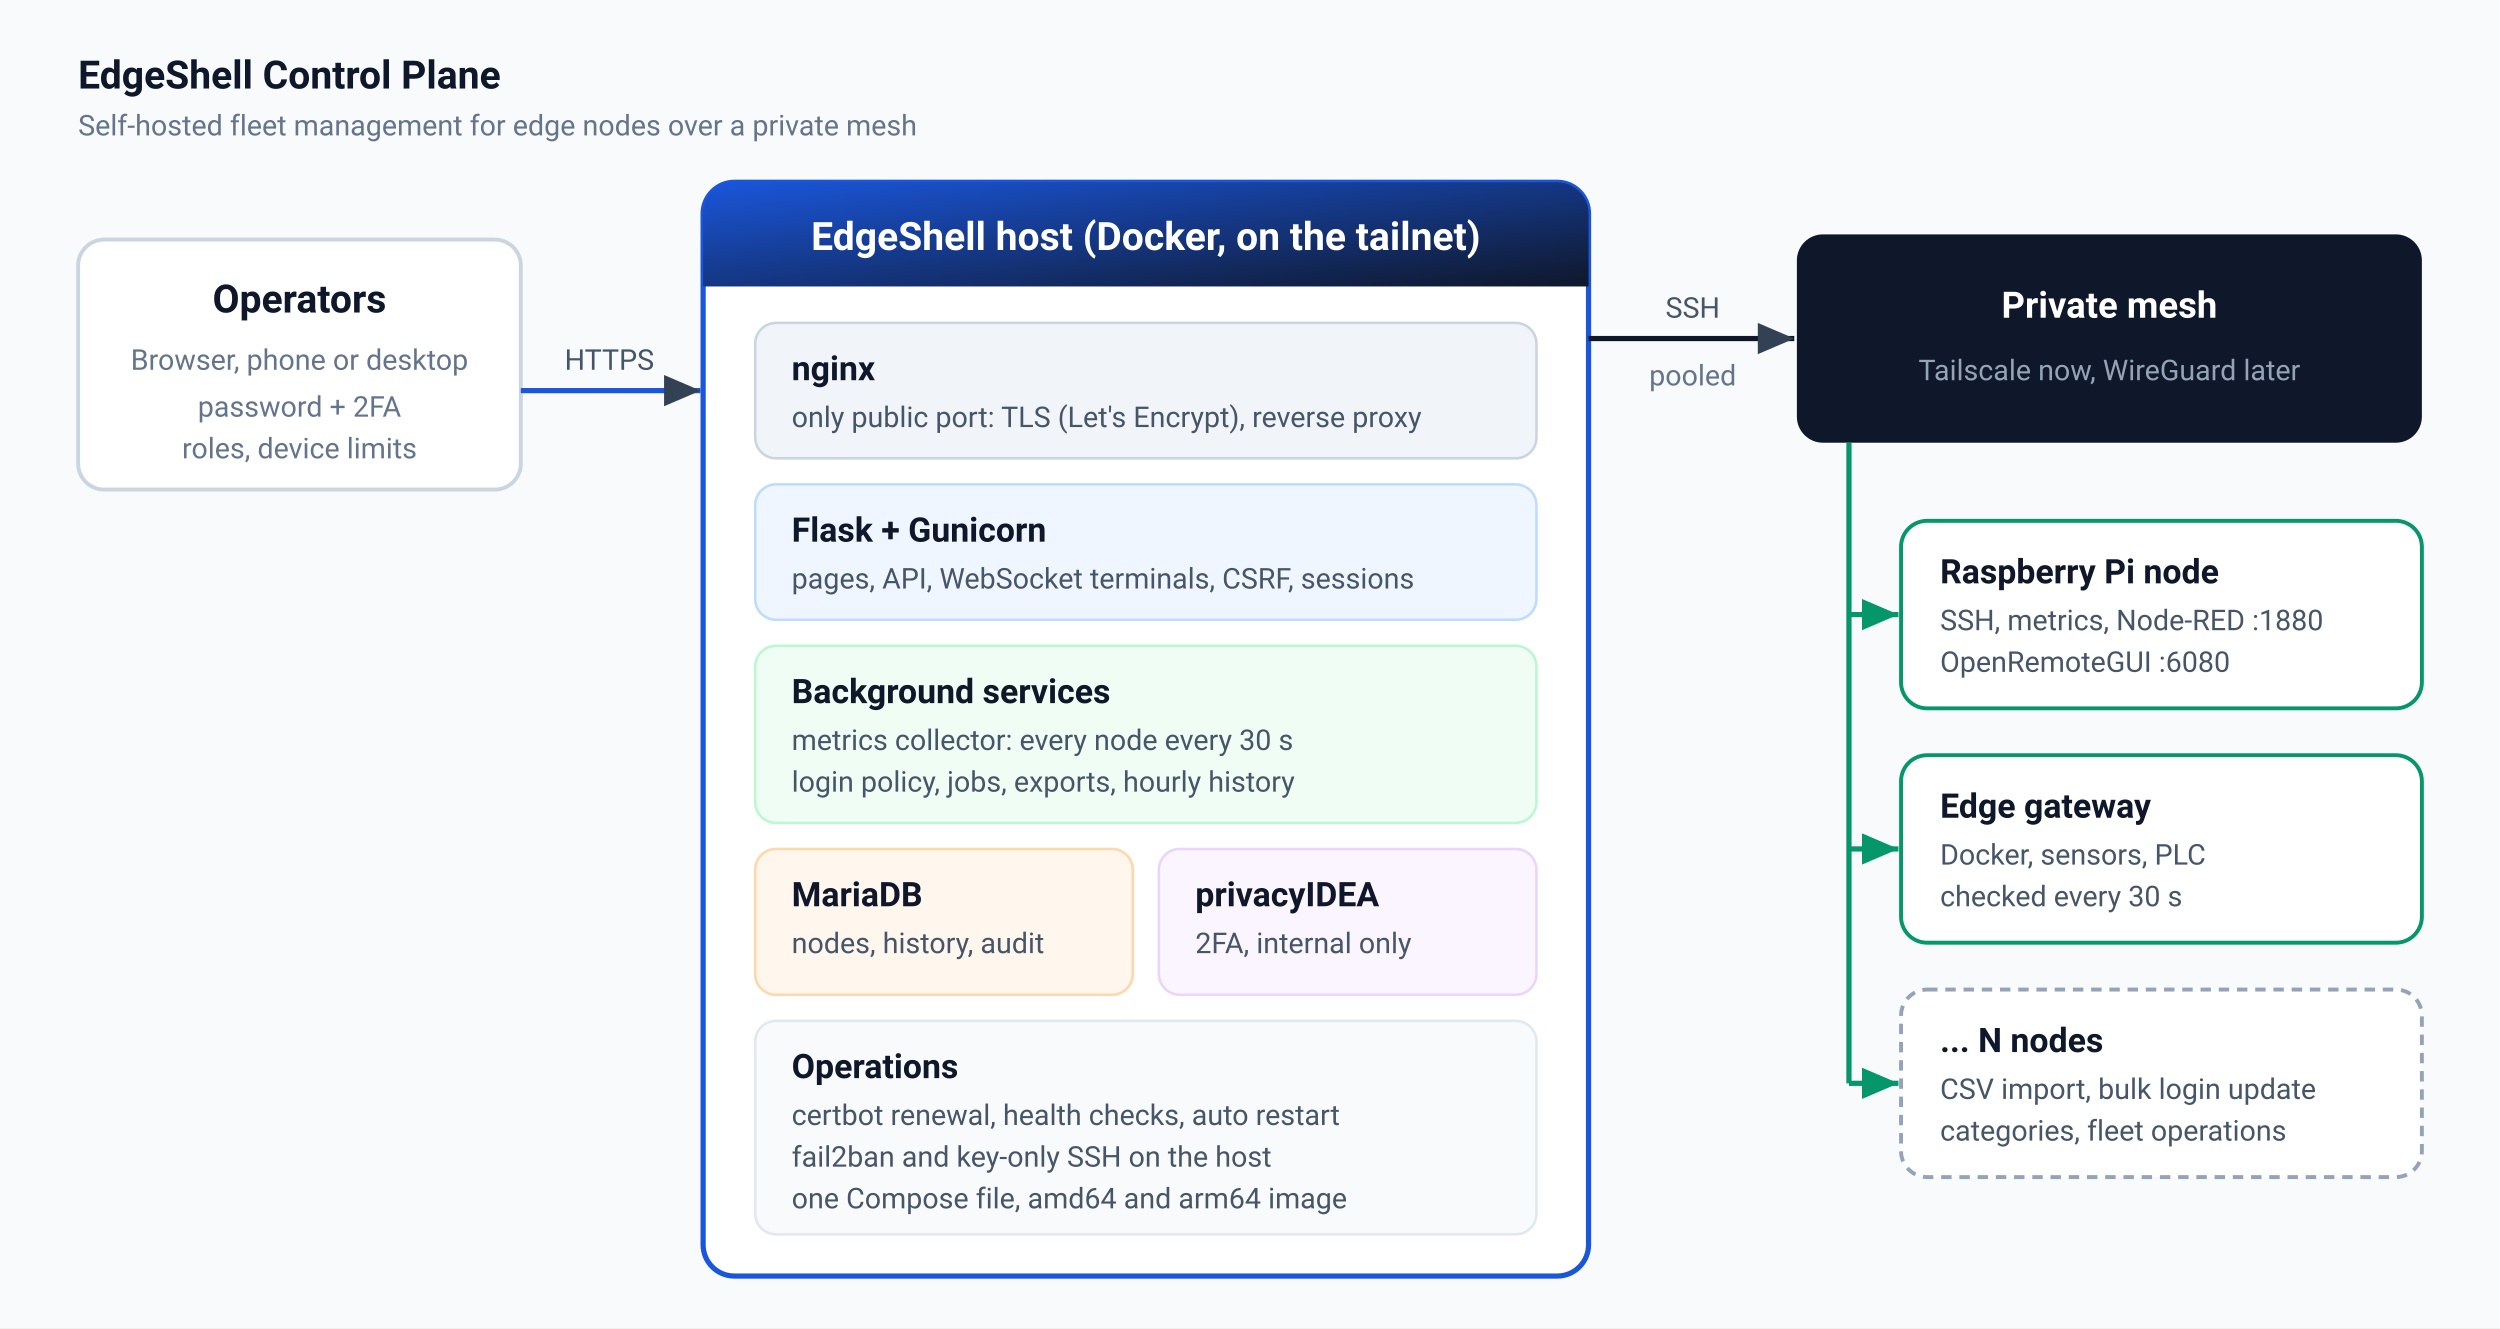
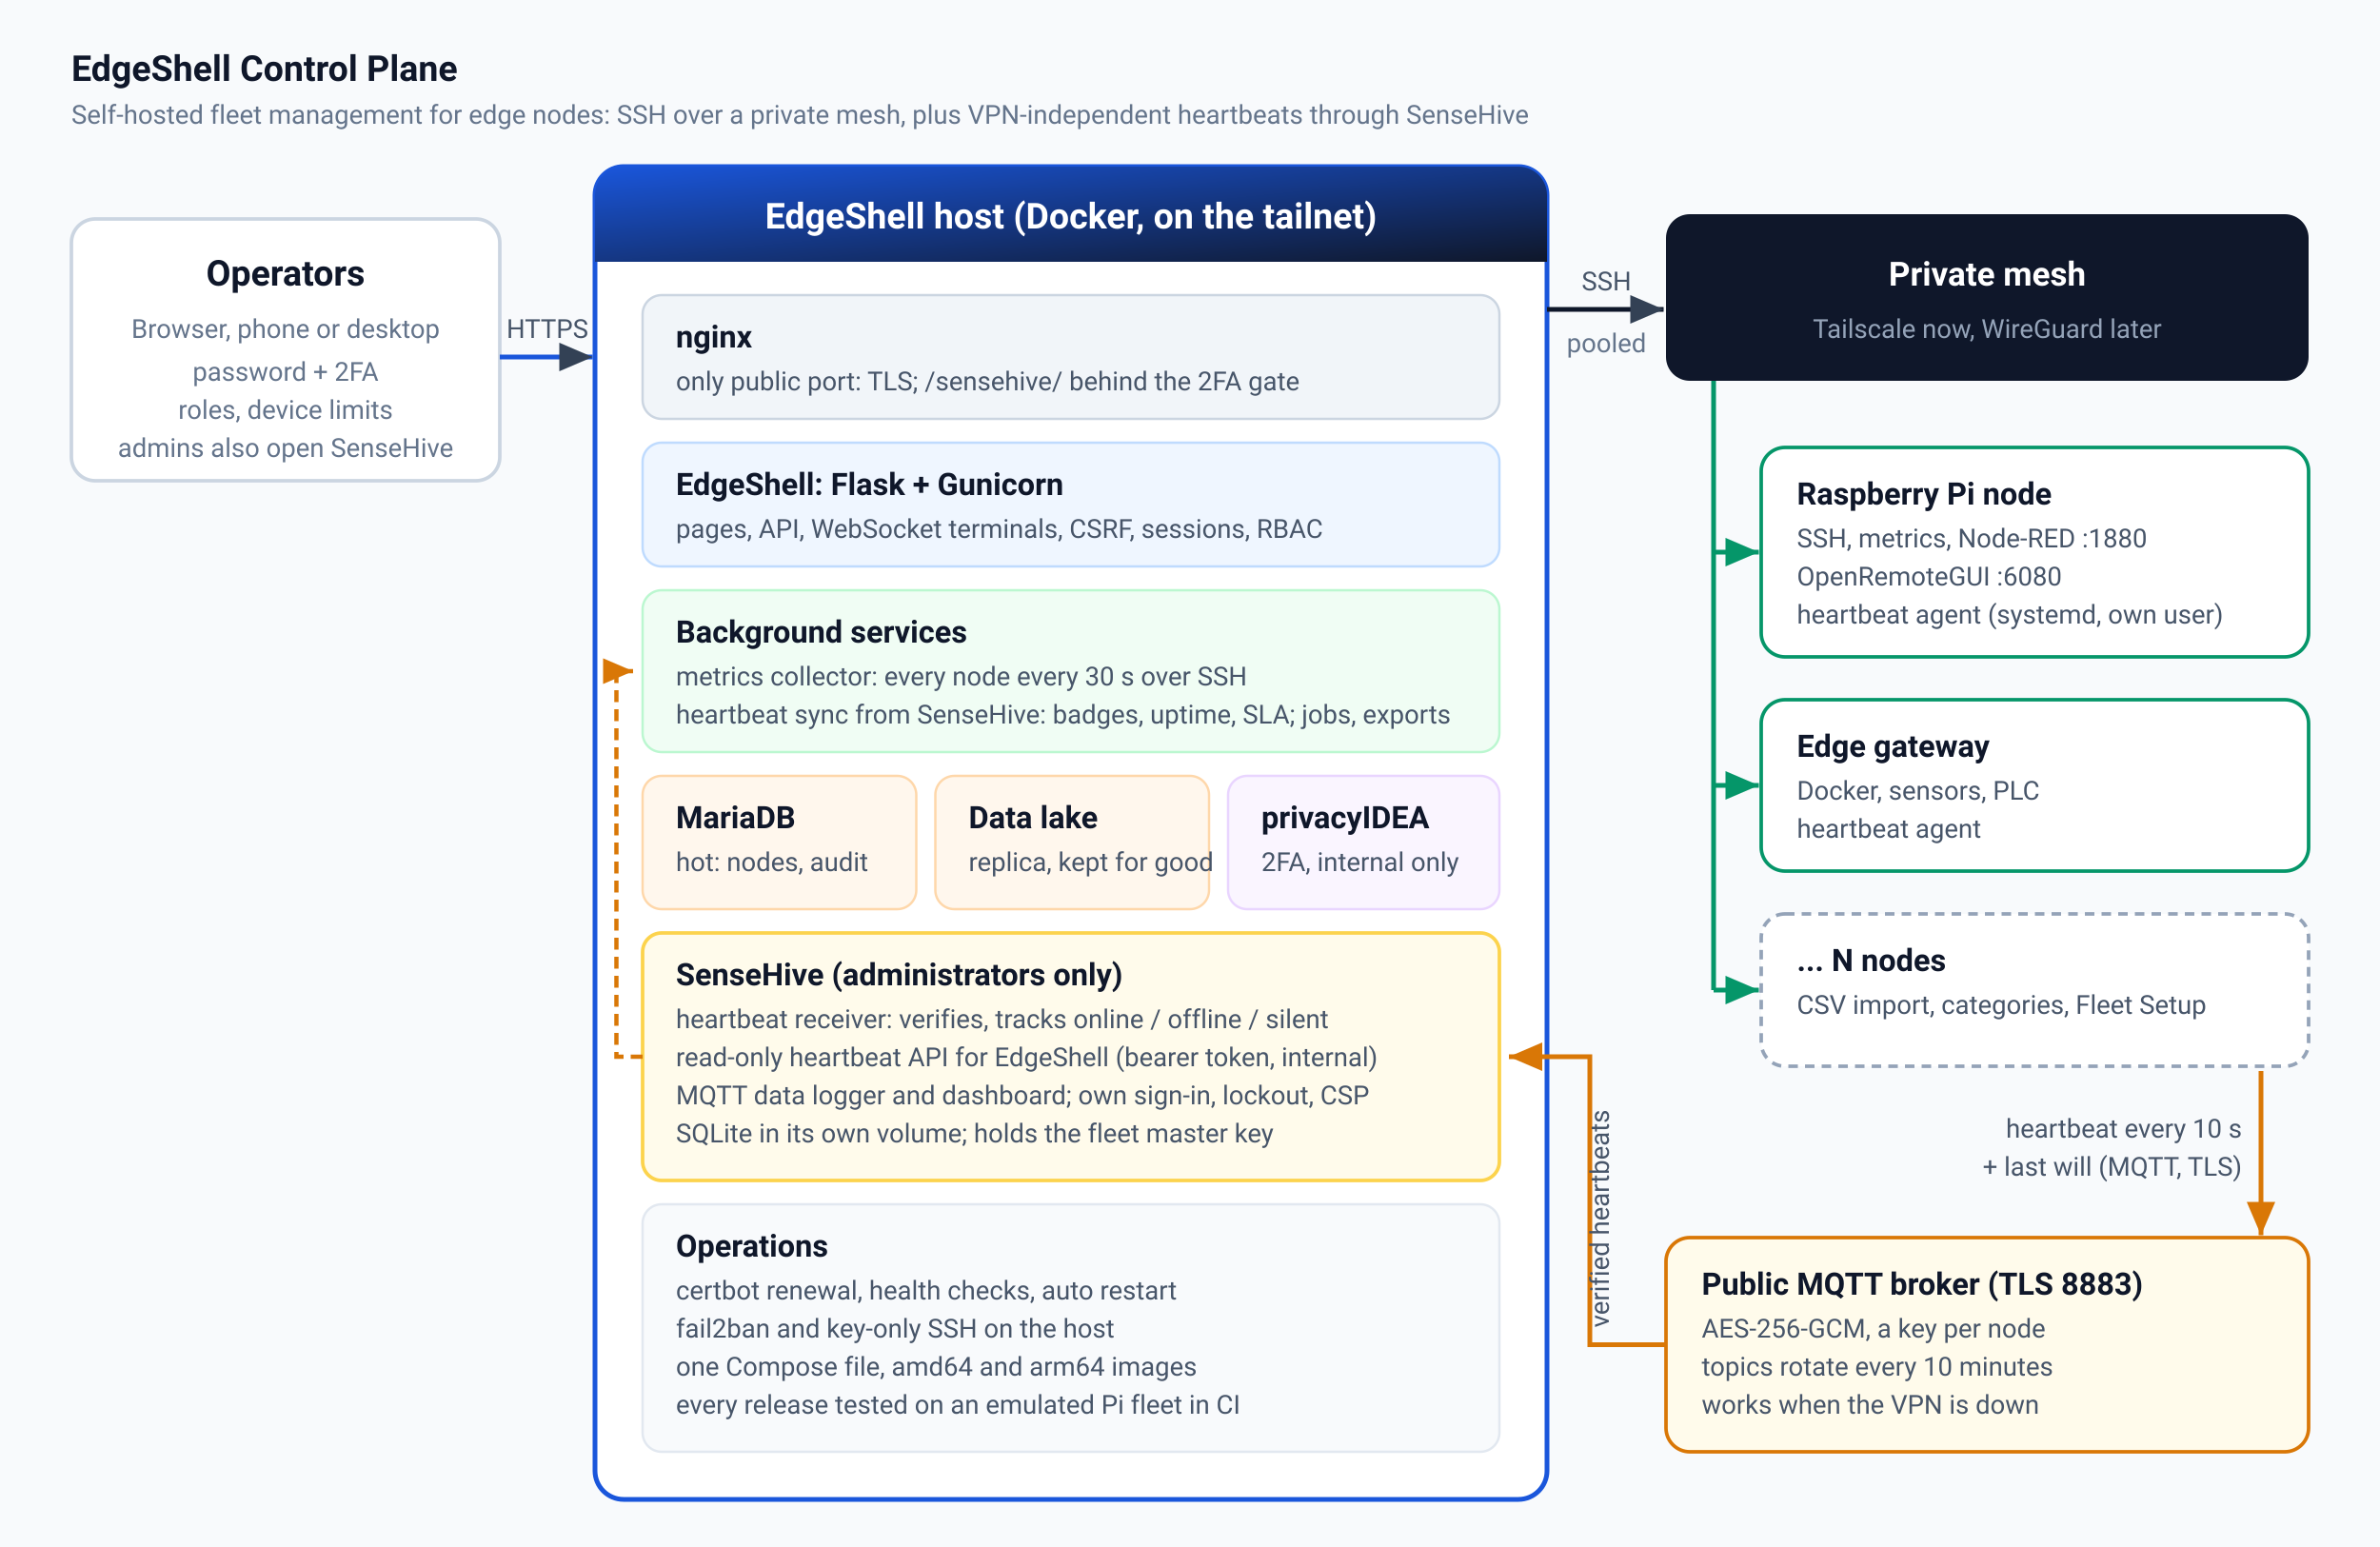
- <svg xmlns="http://www.w3.org/2000/svg" viewBox="0 0 960 510" font-family="Segoe UI,Roboto,Helvetica,Arial,sans-serif">
+ <svg xmlns="http://www.w3.org/2000/svg" viewBox="0 0 1000 650" font-family="Segoe UI,Roboto,Helvetica,Arial,sans-serif" role="img" aria-labelledby="title desc">
  <defs>
    <linearGradient id="hdr" x1="0" y1="0" x2="1" y2="1">
      <stop offset="0" stop-color="#1a56db" />
      <stop offset="1" stop-color="#0f172a" />
    </linearGradient>
    <marker id="a" markerWidth="9" markerHeight="9" refX="7" refY="3" orient="auto">
      <path d="M0,0 L7,3 L0,6 Z" fill="#334155" />
    </marker>
    <marker id="g" markerWidth="9" markerHeight="9" refX="7" refY="3" orient="auto">
      <path d="M0,0 L7,3 L0,6 Z" fill="#059669" />
    </marker>
+     <marker id="o" markerWidth="9" markerHeight="9" refX="7" refY="3" orient="auto">
+       <path d="M0,0 L7,3 L0,6 Z" fill="#d97706" />
+     </marker>
    <style>
      .t{font-size:13px;fill:#0f172a;font-weight:700}
      .tt{font-size:15px;font-weight:700;fill:#0f172a}
      .mut{font-size:11px;fill:#64748b}
      .lbl{font-size:11px;fill:#475569}
    </style>
  </defs>
-   <rect width="960" height="510" fill="#f8fafc" />
+   <rect width="1000" height="650" fill="#f8fafc" />
  <text x="30" y="34" class="tt" font-size="18">EdgeShell Control Plane</text>
-   <text x="30" y="52" class="mut">Self-hosted fleet management for edge nodes over a private mesh</text>
-   <rect x="30" y="92" width="170" height="96" rx="10" fill="#fff" stroke="#cbd5e1" stroke-width="1.5" />
-   <text x="115" y="120" class="tt" text-anchor="middle">Operators</text>
-   <text x="115" y="142" class="mut" text-anchor="middle">Browser, phone or desktop</text>
-   <text x="115" y="160" class="mut" text-anchor="middle">password + 2FA</text>
-   <text x="115" y="176" class="mut" text-anchor="middle">roles, device limits</text>
-   <line x1="200" y1="150" x2="269" y2="150" stroke="#1a56db" stroke-width="2" marker-end="url(#a)" />
-   <text x="234" y="142" class="lbl" text-anchor="middle">HTTPS</text>
-   <rect x="270" y="70" width="340" height="420" rx="12" fill="#fff" stroke="#1a56db" stroke-width="2" />
-   <path d="M282,70 H598 A12,12 0 0 1 610,82 V110 H270 V82 A12,12 0 0 1 282,70 Z" fill="url(#hdr)" />
-   <text x="440" y="96" class="tt" text-anchor="middle" fill="#fff" style="fill:#fff">EdgeShell host (Docker, on the tailnet)</text>
-   <rect x="290" y="124" width="300" height="52" rx="8" fill="#f1f5f9" stroke="#cbd5e1" />
-   <text x="304" y="146" class="t">nginx</text>
-   <text x="304" y="164" class="lbl">only public port: TLS (Let's Encrypt), reverse proxy</text>
-   <rect x="290" y="186" width="300" height="52" rx="8" fill="#eff6ff" stroke="#bfdbfe" />
-   <text x="304" y="208" class="t">Flask + Gunicorn</text>
-   <text x="304" y="226" class="lbl">pages, API, WebSocket terminals, CSRF, sessions</text>
-   <rect x="290" y="248" width="300" height="68" rx="8" fill="#f0fdf4" stroke="#bbf7d0" />
-   <text x="304" y="270" class="t">Background services</text>
-   <text x="304" y="288" class="lbl">metrics collector: every node every 30 s</text>
-   <text x="304" y="304" class="lbl">login policy, jobs, exports, hourly history</text>
-   <rect x="290" y="326" width="145" height="56" rx="8" fill="#fff7ed" stroke="#fed7aa" />
-   <text x="304" y="348" class="t">MariaDB</text>
-   <text x="304" y="366" class="lbl">nodes, history, audit</text>
-   <rect x="445" y="326" width="145" height="56" rx="8" fill="#faf5ff" stroke="#e9d5ff" />
-   <text x="459" y="348" class="t">privacyIDEA</text>
-   <text x="459" y="366" class="lbl">2FA, internal only</text>
-   <rect x="290" y="392" width="300" height="82" rx="8" fill="#f8fafc" stroke="#e2e8f0" />
-   <text x="304" y="414" class="t">Operations</text>
-   <text x="304" y="432" class="lbl">certbot renewal, health checks, auto restart</text>
-   <text x="304" y="448" class="lbl">fail2ban and key-only SSH on the host</text>
-   <text x="304" y="464" class="lbl">one Compose file, amd64 and arm64 image</text>
-   <line x1="610" y1="130" x2="689" y2="130" stroke="#0f172a" stroke-width="2" marker-end="url(#a)" />
-   <text x="650" y="122" class="lbl" text-anchor="middle">SSH</text>
-   <text x="650" y="148" class="mut" text-anchor="middle">pooled</text>
-   <rect x="690" y="90" width="240" height="80" rx="10" fill="#0f172a" />
-   <text x="810" y="122" text-anchor="middle" font-weight="700" font-size="14" fill="#fff">Private mesh</text>
-   <text x="810" y="146" text-anchor="middle" font-size="11" fill="#94a3b8">Tailscale now, WireGuard later</text>
-   <line x1="710" y1="170" x2="710" y2="416" stroke="#059669" stroke-width="2" />
-   <line x1="710" y1="236" x2="729" y2="236" stroke="#059669" stroke-width="2" marker-end="url(#g)" />
-   <line x1="710" y1="326" x2="729" y2="326" stroke="#059669" stroke-width="2" marker-end="url(#g)" />
-   <line x1="710" y1="416" x2="729" y2="416" stroke="#059669" stroke-width="2" marker-end="url(#g)" />
-   <rect x="730" y="200" width="200" height="72" rx="10" fill="#fff" stroke="#059669" stroke-width="1.5" />
-   <text x="745" y="224" class="t">Raspberry Pi node</text>
-   <text x="745" y="242" class="lbl">SSH, metrics, Node-RED :1880</text>
-   <text x="745" y="258" class="lbl">OpenRemoteGUI :6080</text>
-   <rect x="730" y="290" width="200" height="72" rx="10" fill="#fff" stroke="#059669" stroke-width="1.5" />
-   <text x="745" y="314" class="t">Edge gateway</text>
-   <text x="745" y="332" class="lbl">Docker, sensors, PLC</text>
-   <text x="745" y="348" class="lbl">checked every 30 s</text>
-   <rect x="730" y="380" width="200" height="72" rx="10" fill="#fff" stroke="#94a3b8" stroke-width="1.5" stroke-dasharray="4 3" />
-   <text x="745" y="404" class="t">... N nodes</text>
-   <text x="745" y="422" class="lbl">CSV import, bulk login update</text>
-   <text x="745" y="438" class="lbl">categories, fleet operations</text>
+   <text x="30" y="52" class="mut">Self-hosted fleet management for edge nodes: SSH over a private mesh, plus VPN-independent heartbeats through SenseHive</text>
+   <rect x="30" y="92" width="180" height="110" rx="10" fill="#fff" stroke="#cbd5e1" stroke-width="1.5" />
+   <text x="120" y="120" class="tt" text-anchor="middle">Operators</text>
+   <text x="120" y="142" class="mut" text-anchor="middle">Browser, phone or desktop</text>
+   <text x="120" y="160" class="mut" text-anchor="middle">password + 2FA</text>
+   <text x="120" y="176" class="mut" text-anchor="middle">roles, device limits</text>
+   <text x="120" y="192" class="mut" text-anchor="middle">admins also open SenseHive</text>
+   <line x1="210" y1="150" x2="249" y2="150" stroke="#1a56db" stroke-width="2" marker-end="url(#a)" />
+   <text x="230" y="142" class="lbl" text-anchor="middle">HTTPS</text>
+   <rect x="250" y="70" width="400" height="560" rx="12" fill="#fff" stroke="#1a56db" stroke-width="2" />
+   <path d="M262,70 H638 A12,12 0 0 1 650,82 V110 H250 V82 A12,12 0 0 1 262,70 Z" fill="url(#hdr)" />
+   <text x="450" y="96" class="tt" text-anchor="middle" style="fill:#fff">EdgeShell host (Docker, on the tailnet)</text>
+   <rect x="270" y="124" width="360" height="52" rx="8" fill="#f1f5f9" stroke="#cbd5e1" />
+   <text x="284" y="146" class="t">nginx</text>
+   <text x="284" y="164" class="lbl">only public port: TLS; /sensehive/ behind the 2FA gate</text>
+   <rect x="270" y="186" width="360" height="52" rx="8" fill="#eff6ff" stroke="#bfdbfe" />
+   <text x="284" y="208" class="t">EdgeShell: Flask + Gunicorn</text>
+   <text x="284" y="226" class="lbl">pages, API, WebSocket terminals, CSRF, sessions, RBAC</text>
+   <rect x="270" y="248" width="360" height="68" rx="8" fill="#f0fdf4" stroke="#bbf7d0" />
+   <text x="284" y="270" class="t">Background services</text>
+   <text x="284" y="288" class="lbl">metrics collector: every node every 30 s over SSH</text>
+   <text x="284" y="304" class="lbl">heartbeat sync from SenseHive: badges, uptime, SLA; jobs, exports</text>
+   <rect x="270" y="326" width="115" height="56" rx="8" fill="#fff7ed" stroke="#fed7aa" />
+   <text x="284" y="348" class="t">MariaDB</text>
+   <text x="284" y="366" class="lbl">hot: nodes, audit</text>
+   <rect x="393" y="326" width="115" height="56" rx="8" fill="#fff7ed" stroke="#fed7aa" />
+   <text x="407" y="348" class="t">Data lake</text>
+   <text x="407" y="366" class="lbl">replica, kept for good</text>
+   <rect x="516" y="326" width="114" height="56" rx="8" fill="#faf5ff" stroke="#e9d5ff" />
+   <text x="530" y="348" class="t">privacyIDEA</text>
+   <text x="530" y="366" class="lbl">2FA, internal only</text>
+   <rect x="270" y="392" width="360" height="104" rx="8" fill="#fffbeb" stroke="#fcd34d" stroke-width="1.5" />
+   <text x="284" y="414" class="t">SenseHive (administrators only)</text>
+   <text x="284" y="432" class="lbl">heartbeat receiver: verifies, tracks online / offline / silent</text>
+   <text x="284" y="448" class="lbl">read-only heartbeat API for EdgeShell (bearer token, internal)</text>
+   <text x="284" y="464" class="lbl">MQTT data logger and dashboard; own sign-in, lockout, CSP</text>
+   <text x="284" y="480" class="lbl">SQLite in its own volume; holds the fleet master key</text>
+   <path d="M270,444 H259 V282 H266" fill="none" stroke="#d97706" stroke-width="1.8" stroke-dasharray="5 3" marker-end="url(#o)" />
+   <rect x="270" y="506" width="360" height="104" rx="8" fill="#f8fafc" stroke="#e2e8f0" />
+   <text x="284" y="528" class="t">Operations</text>
+   <text x="284" y="546" class="lbl">certbot renewal, health checks, auto restart</text>
+   <text x="284" y="562" class="lbl">fail2ban and key-only SSH on the host</text>
+   <text x="284" y="578" class="lbl">one Compose file, amd64 and arm64 images</text>
+   <text x="284" y="594" class="lbl">every release tested on an emulated Pi fleet in CI</text>
+   <line x1="650" y1="130" x2="699" y2="130" stroke="#0f172a" stroke-width="2" marker-end="url(#a)" />
+   <text x="675" y="122" class="lbl" text-anchor="middle">SSH</text>
+   <text x="675" y="148" class="mut" text-anchor="middle">pooled</text>
+   <rect x="700" y="90" width="270" height="70" rx="10" fill="#0f172a" />
+   <text x="835" y="120" text-anchor="middle" font-weight="700" font-size="14" fill="#fff">Private mesh</text>
+   <text x="835" y="142" text-anchor="middle" font-size="11" fill="#94a3b8">Tailscale now, WireGuard later</text>
+   <line x1="720" y1="160" x2="720" y2="416" stroke="#059669" stroke-width="2" />
+   <line x1="720" y1="232" x2="739" y2="232" stroke="#059669" stroke-width="2" marker-end="url(#g)" />
+   <line x1="720" y1="330" x2="739" y2="330" stroke="#059669" stroke-width="2" marker-end="url(#g)" />
+   <line x1="720" y1="416" x2="739" y2="416" stroke="#059669" stroke-width="2" marker-end="url(#g)" />
+   <rect x="740" y="188" width="230" height="88" rx="10" fill="#fff" stroke="#059669" stroke-width="1.5" />
+   <text x="755" y="212" class="t">Raspberry Pi node</text>
+   <text x="755" y="230" class="lbl">SSH, metrics, Node-RED :1880</text>
+   <text x="755" y="246" class="lbl">OpenRemoteGUI :6080</text>
+   <text x="755" y="262" class="lbl">heartbeat agent (systemd, own user)</text>
+   <rect x="740" y="294" width="230" height="72" rx="10" fill="#fff" stroke="#059669" stroke-width="1.5" />
+   <text x="755" y="318" class="t">Edge gateway</text>
+   <text x="755" y="336" class="lbl">Docker, sensors, PLC</text>
+   <text x="755" y="352" class="lbl">heartbeat agent</text>
+   <rect x="740" y="384" width="230" height="64" rx="10" fill="#fff" stroke="#94a3b8" stroke-width="1.5" stroke-dasharray="4 3" />
+   <text x="755" y="408" class="t">... N nodes</text>
+   <text x="755" y="426" class="lbl">CSV import, categories, Fleet Setup</text>
+   <line x1="950" y1="450" x2="950" y2="519" stroke="#d97706" stroke-width="2" marker-end="url(#o)" />
+   <text x="942" y="478" class="lbl" text-anchor="end">heartbeat every 10 s</text>
+   <text x="942" y="494" class="lbl" text-anchor="end">+ last will (MQTT, TLS)</text>
+   <rect x="700" y="520" width="270" height="90" rx="10" fill="#fffbeb" stroke="#d97706" stroke-width="1.5" />
+   <text x="715" y="544" class="t">Public MQTT broker (TLS 8883)</text>
+   <text x="715" y="562" class="lbl">AES-256-GCM, a key per node</text>
+   <text x="715" y="578" class="lbl">topics rotate every 10 minutes</text>
+   <text x="715" y="594" class="lbl">works when the VPN is down</text>
+   <path d="M700,565 H668 V444 H634" fill="none" stroke="#d97706" stroke-width="2" marker-end="url(#o)" />
+   <text x="676" y="512" class="lbl" text-anchor="middle" transform="rotate(-90 676 512)">verified heartbeats</text>
</svg>
